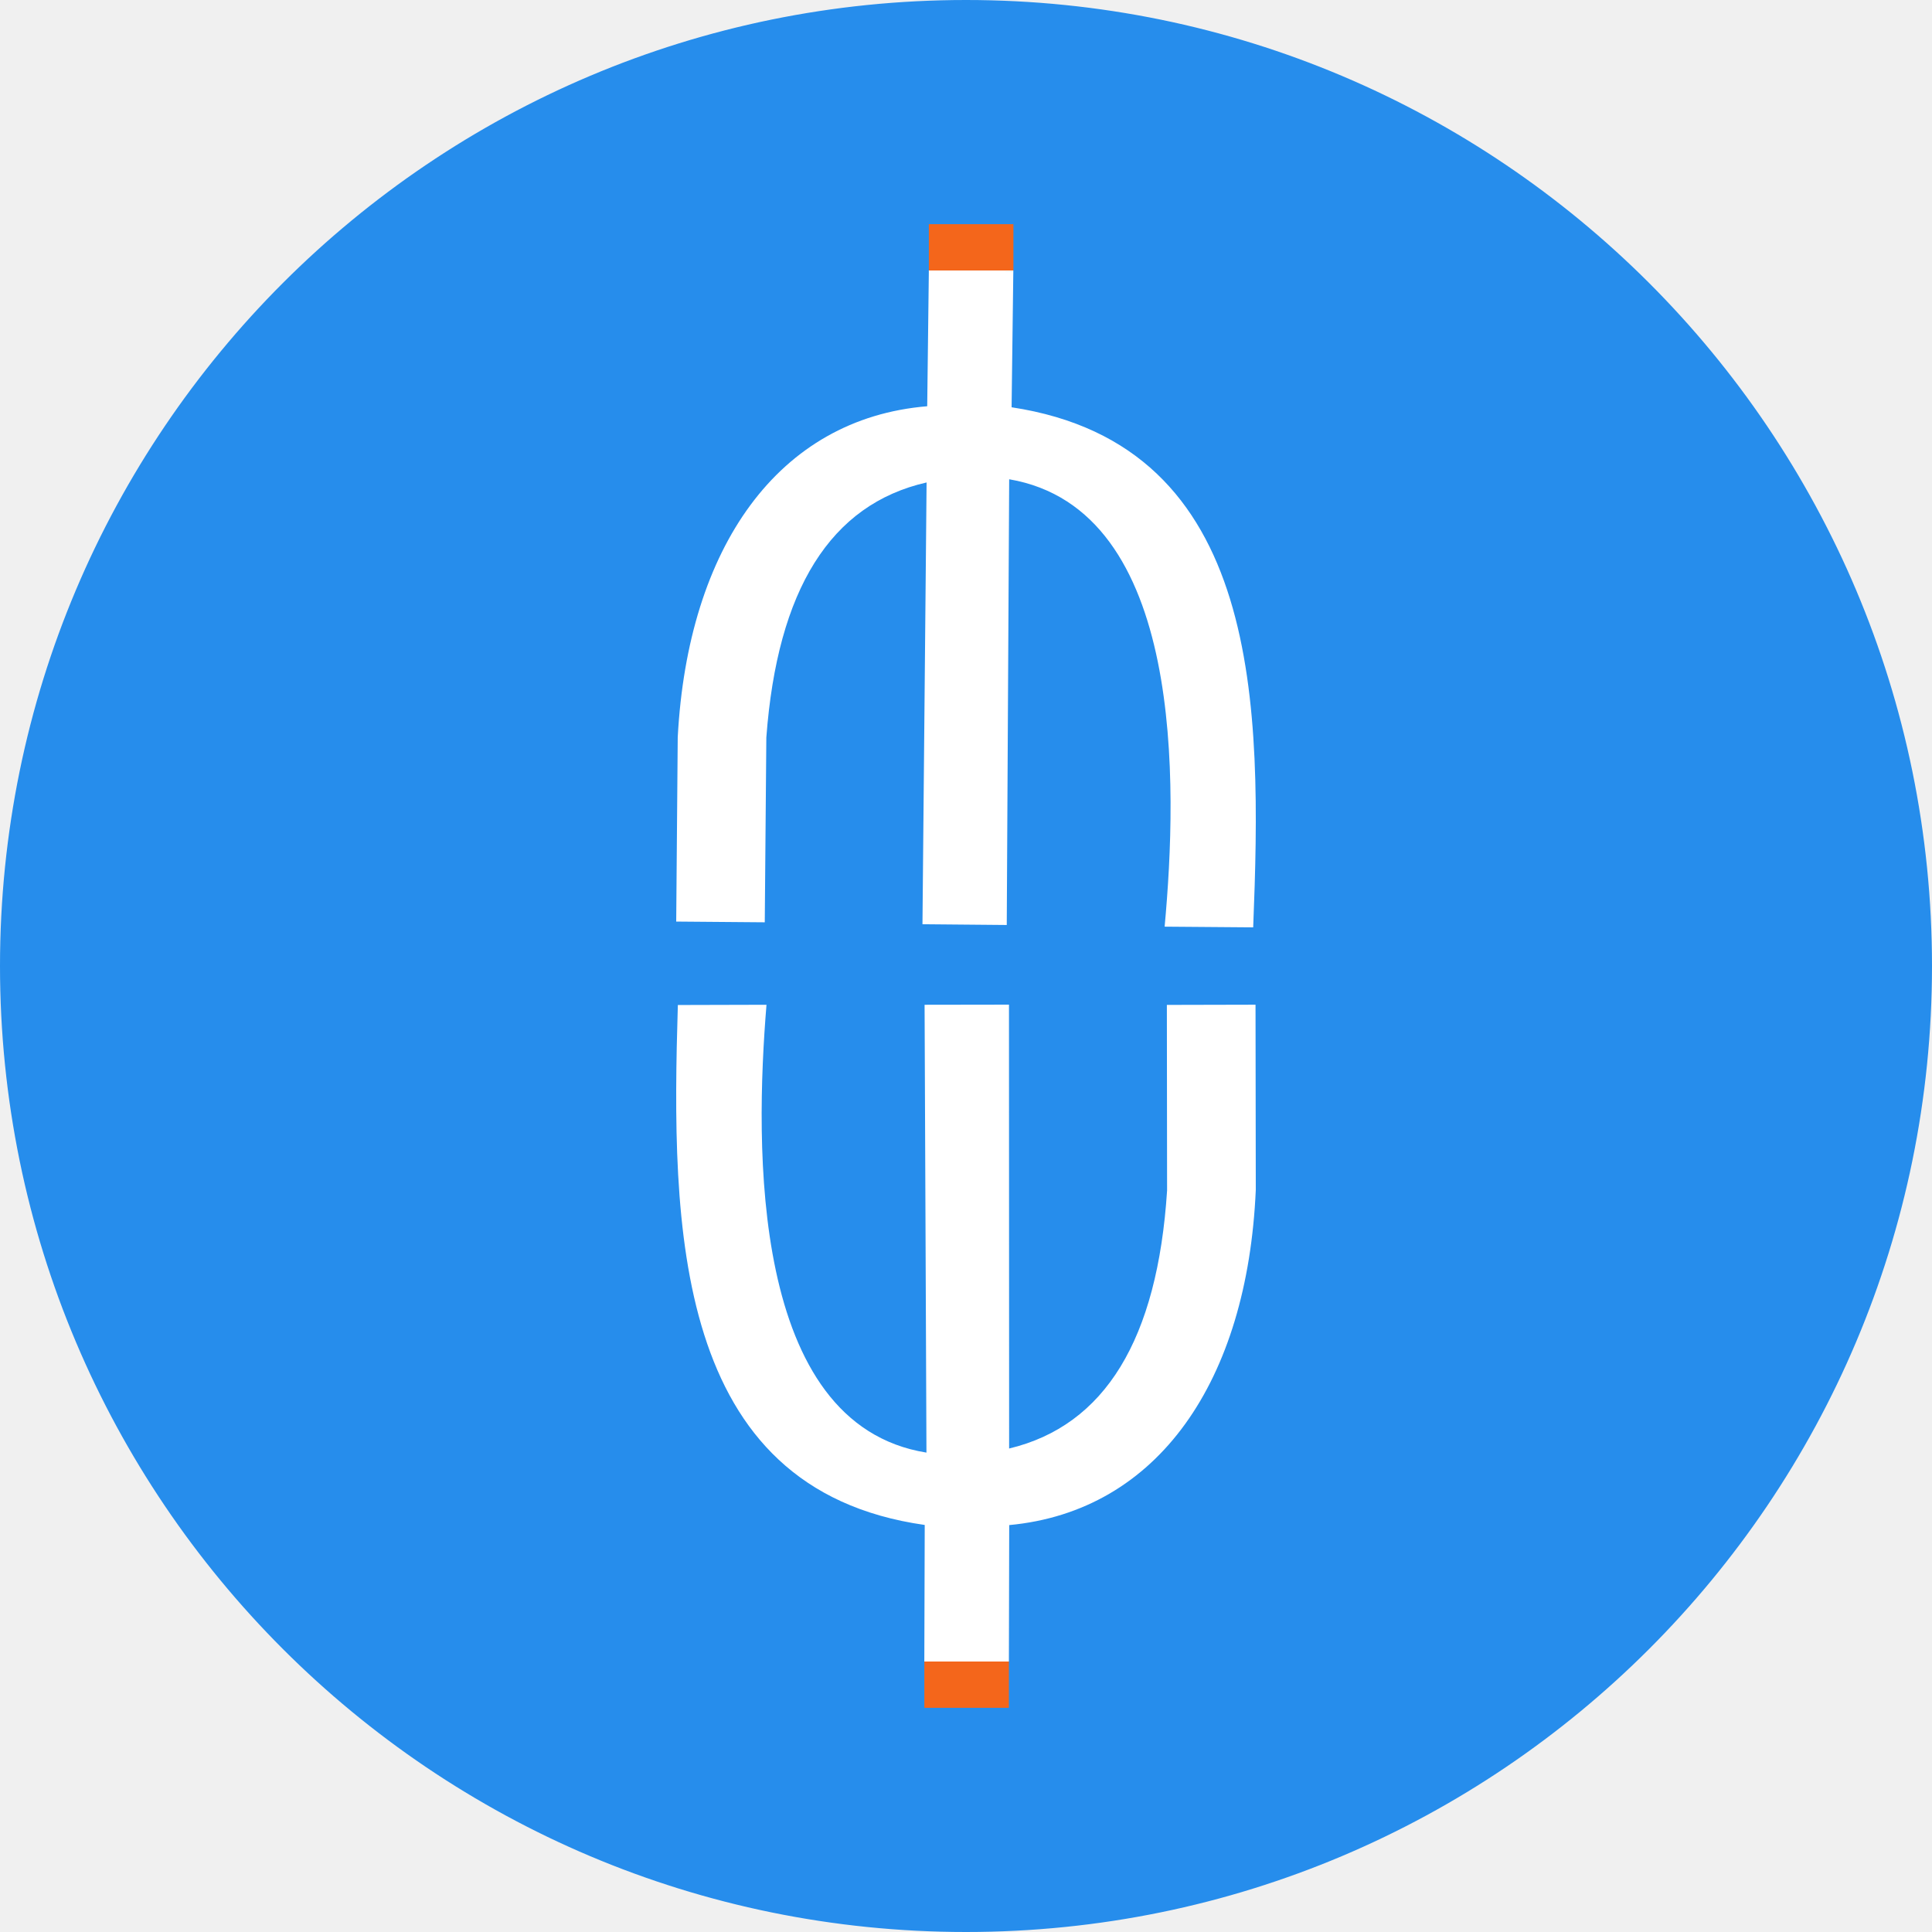
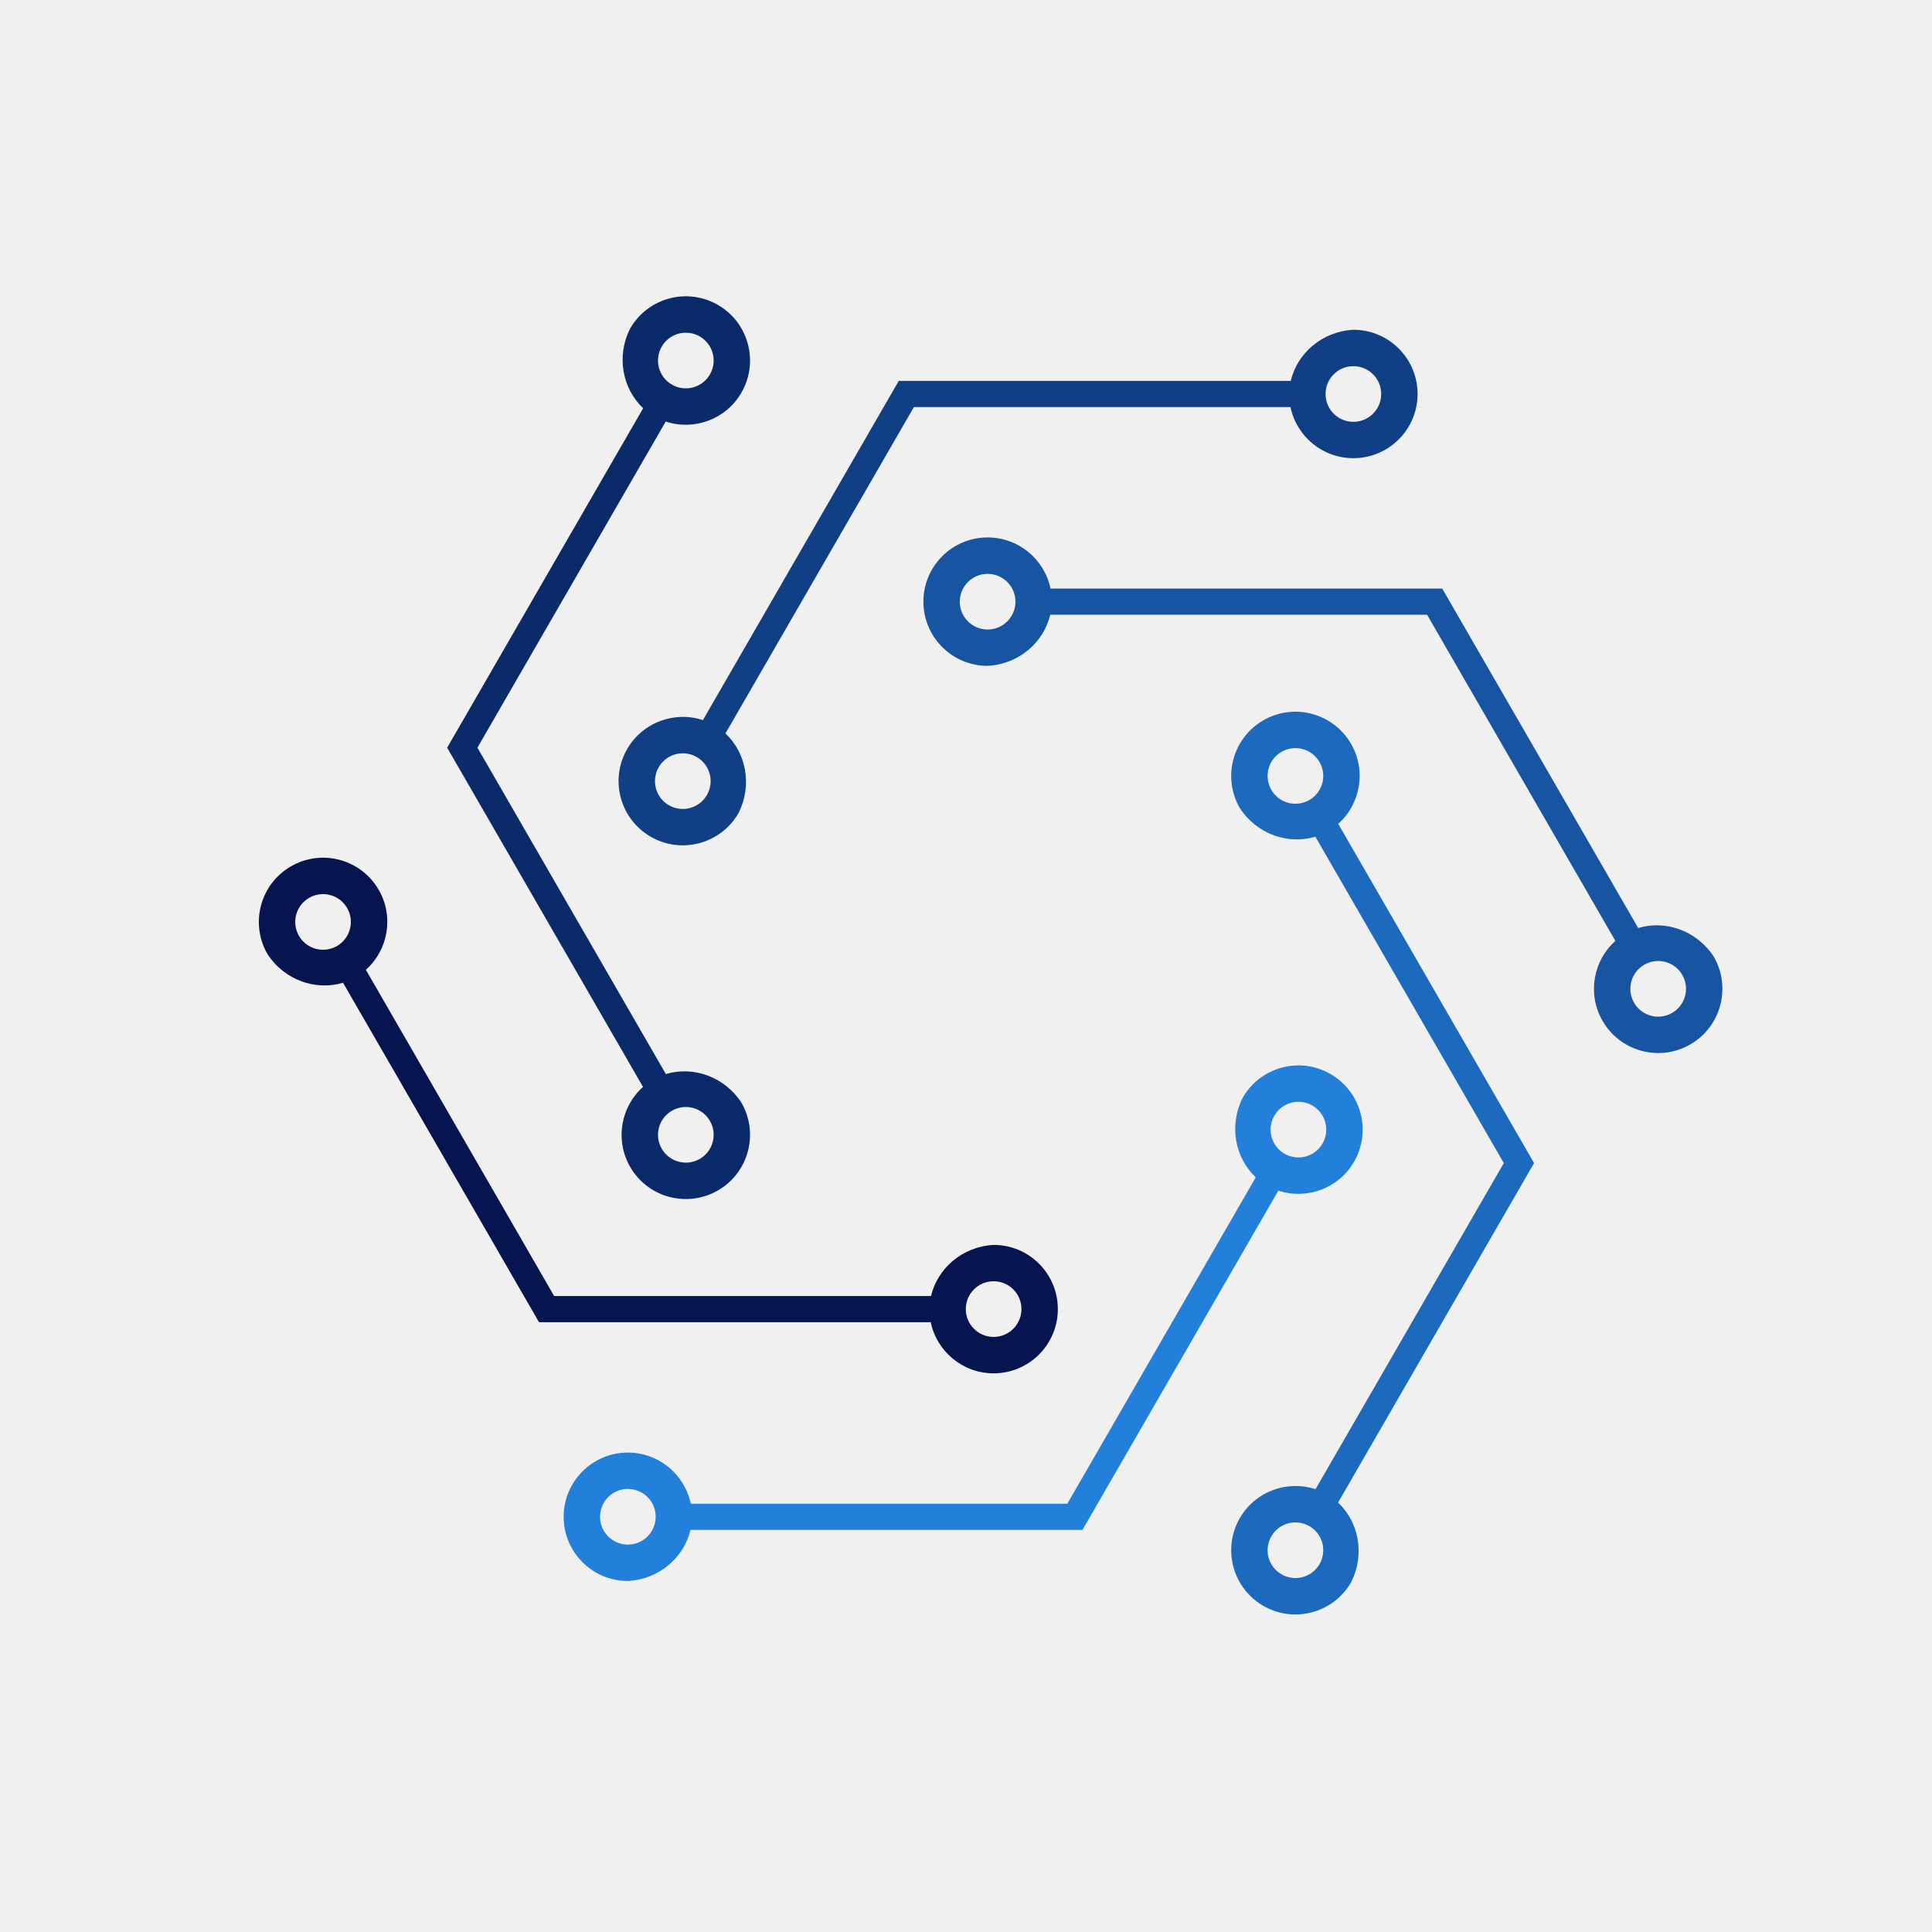
- <svg xmlns="http://www.w3.org/2000/svg" width="500" height="500" viewBox="0 0 132.292 132.292" version="1.1" id="svg5">
-   <defs id="defs2" />
+ <svg xmlns="http://www.w3.org/2000/svg" width="350" height="350" viewBox="0 0 92.604 92.604" version="1.1" id="svg5">
+   <defs id="defs2">
+     </defs>
  <g id="layer1">
-     <circle style="fill:#268dec;fill-opacity:1;stroke:#268dec;stroke-width:0.264;stroke-opacity:1" id="path27283" cx="66.146" cy="66.146" r="66.014" />
-     <rect style="fill:#f4661b;fill-opacity:1;stroke:none;stroke-width:0.265;stroke-miterlimit:4;stroke-dasharray:none;stroke-opacity:1" id="rect28374-7" width="5.79" height="3.171" x="63.293" y="113.77" />
-     <path style="fill:#ffffff;fill-opacity:1;stroke:none;stroke-width:0.461;stroke-linecap:butt;stroke-linejoin:miter;stroke-miterlimit:4;stroke-dasharray:none;stroke-opacity:1" d="m 46.415,68.817 6.07,-0.016 c -0.794,9.653 -1.138,28.722 10.953,30.665 l -0.128,-30.665 5.779,-0.009 0.01,30.394 c 6.565,-1.571 10.159,-7.475 10.816,-17.662 l -0.015,-12.714 6.071,-0.014 0.018,12.679 c -0.569,13.08 -6.684,22.001 -16.884,22.954 l -0.022,9.341 -5.791,0.001 0.028,-9.351 C 46.038,101.976 45.963,83.963 46.415,68.817 Z" id="path25374-3" />
-     <path style="fill:#ffffff;fill-opacity:1;stroke:none;stroke-width:0.46;stroke-linecap:butt;stroke-linejoin:miter;stroke-miterlimit:4;stroke-dasharray:none;stroke-opacity:1" d="m 85.81,63.5 -6.063,-0.048 C 80.633,53.853 81.16,34.878 69.103,32.817 l -0.166,30.521 -5.772,-0.052 0.282,-30.25 c -6.573,1.494 -10.219,7.332 -10.973,17.464 l -0.107,12.654 -6.064,-0.05 0.104,-12.62 C 47.099,37.473 53.293,28.659 63.49,27.817 l 0.112,-9.296 5.784,0.06 -0.118,9.307 c 17.239,2.615 17.14,20.543 16.543,35.613 z" id="path25374-3-6" />
-     <rect style="fill:#ffffff;fill-opacity:1;stroke:none;stroke-width:0.265;stroke-miterlimit:4;stroke-dasharray:none;stroke-opacity:1" id="rect28064" height="3.521" x="63.7" y="15.06" width="0" />
-     <rect style="fill:#ffffff;fill-opacity:1;stroke:none;stroke-width:0.265;stroke-miterlimit:4;stroke-dasharray:none;stroke-opacity:1" id="rect28372" width="5.784" height="0.06" x="63.602" y="18.521" />
-     <rect style="fill:#f4661b;fill-opacity:1;stroke:none;stroke-width:0.265;stroke-miterlimit:4;stroke-dasharray:none;stroke-opacity:1" id="rect28374" width="5.79" height="3.171" x="63.602" y="15.35" />
+     <path style="fill:#227fda;fill-opacity:1;fill-rule:nonzero;stroke-width:0.103" d="m 27.388,71.234 c -0.237,0.436 -0.371,0.936 -0.371,1.468 0,1.7 1.378,3.078 3.078,3.078 1.522,-0.083 2.695,-1.147 3.001,-2.45 l 18.789,2.38e-4 9.388,-16.26 c 1.356,0.448 2.886,-0.1 3.629,-1.385 0.85,-1.472 0.346,-3.355 -1.127,-4.205 -1.472,-0.85 -3.355,-0.346 -4.205,1.127 -0.689,1.36 -0.355,2.908 0.621,3.824 l -9.032,15.644 -18.05,-6.75e-4 c -0.29,-1.399 -1.529,-2.45 -3.014,-2.45 -1.169,3e-6 -2.186,0.652 -2.707,1.611 z m 1.534,0.831 c 0.226,-0.416 0.666,-0.698 1.172,-0.698 0.737,10e-7 1.334,0.597 1.334,1.334 -1e-6,0.737 -0.598,1.334 -1.334,1.334 -0.737,0 -1.333,-0.597 -1.333,-1.334 1e-6,-0.23 0.058,-0.447 0.161,-0.636 z M 61.081,53.478 c 0.368,-0.638 1.184,-0.857 1.822,-0.488 0.638,0.368 0.857,1.184 0.488,1.822 -0.368,0.638 -1.184,0.857 -1.822,0.488 -0.638,-0.368 -0.857,-1.184 -0.488,-1.822 z" id="path23807" />
+     <path style="fill:#06154f;fill-opacity:1;fill-rule:nonzero;stroke-width:0.103" d="m 15.402,41.112 c -0.496,0.013 -0.996,0.147 -1.456,0.413 -1.472,0.85 -1.976,2.732 -1.126,4.205 0.833,1.277 2.341,1.761 3.622,1.374 l 9.394,16.272 h 18.776 c 0.29,1.399 1.53,2.45 3.014,2.45 1.7,10e-7 3.078,-1.378 3.078,-3.078 0,-1.7 -1.378,-3.078 -3.078,-3.078 -1.522,0.083 -2.695,1.147 -3.001,2.45 H 26.561 L 17.537,46.485 c 1.066,-0.951 1.357,-2.549 0.615,-3.835 -0.584,-1.012 -1.657,-1.567 -2.749,-1.539 z m 0.047,1.744 c 0.473,-0.012 0.937,0.228 1.19,0.667 0.368,0.638 0.15,1.454 -0.488,1.822 -0.638,0.368 -1.454,0.149 -1.822,-0.488 -0.368,-0.638 -0.149,-1.453 0.488,-1.822 0.199,-0.115 0.416,-0.173 0.631,-0.179 z m 32.177,18.557 c 0.737,-10e-7 1.334,0.597 1.334,1.334 -1e-6,0.737 -0.597,1.334 -1.334,1.334 -0.737,0 -1.334,-0.597 -1.334,-1.334 10e-7,-0.737 0.597,-1.334 1.334,-1.334 z" id="path23809" />
+     <path style="fill:#0b2a6a;fill-opacity:1;fill-rule:nonzero;stroke-width:0.103" d="m 35.497,15.67 c -0.259,-0.423 -0.625,-0.789 -1.085,-1.055 -1.472,-0.85 -3.355,-0.346 -4.205,1.127 -0.689,1.36 -0.355,2.908 0.621,3.824 l -9.395,16.272 9.388,16.26 c -1.066,0.951 -1.357,2.55 -0.615,3.835 0.85,1.472 2.733,1.977 4.205,1.127 1.472,-0.85 1.977,-2.733 1.127,-4.205 -0.833,-1.277 -2.341,-1.761 -3.622,-1.374 l -9.032,-15.644 9.026,-15.632 c 1.356,0.448 2.886,-0.099 3.628,-1.385 0.584,-1.012 0.529,-2.219 -0.042,-3.15 z m -1.487,0.913 c 0.247,0.404 0.271,0.926 0.018,1.364 -0.368,0.638 -1.184,0.857 -1.822,0.489 -0.638,-0.368 -0.856,-1.184 -0.488,-1.822 0.368,-0.638 1.184,-0.856 1.822,-0.488 0.199,0.115 0.358,0.274 0.471,0.457 z m 0.018,37.144 c 0.368,0.638 0.15,1.454 -0.488,1.822 -0.638,0.368 -1.454,0.15 -1.822,-0.488 -0.368,-0.638 -0.15,-1.454 0.488,-1.822 0.638,-0.368 1.454,-0.15 1.822,0.488 z" id="path23811" />
+     <path style="fill:#1755a2;fill-opacity:1;fill-rule:nonzero;stroke-width:0.103" d="m 79.562,50.474 c 0.496,-0.013 0.996,-0.147 1.456,-0.413 1.472,-0.85 1.976,-2.732 1.126,-4.205 -0.833,-1.277 -2.341,-1.761 -3.622,-1.374 l -9.394,-16.272 -18.776,-10e-7 c -0.29,-1.399 -1.53,-2.45 -3.014,-2.45 -1.7,2e-6 -3.078,1.378 -3.078,3.078 -1e-6,1.7 1.378,3.078 3.078,3.078 1.522,-0.083 2.695,-1.147 3.001,-2.45 h 18.064 l 9.025,15.633 c -1.066,0.951 -1.357,2.549 -0.615,3.835 0.584,1.012 1.657,1.567 2.749,1.539 z m -0.047,-1.744 c -0.473,0.012 -0.937,-0.228 -1.19,-0.667 -0.368,-0.638 -0.15,-1.454 0.488,-1.822 0.638,-0.368 1.454,-0.15 1.822,0.488 0.368,0.638 0.15,1.453 -0.488,1.822 -0.199,0.115 -0.416,0.173 -0.631,0.179 z M 47.338,30.174 c -0.737,0 -1.334,-0.597 -1.334,-1.334 2e-6,-0.737 0.597,-1.334 1.334,-1.334 0.737,-2e-6 1.334,0.597 1.334,1.334 -2e-6,0.737 -0.597,1.334 -1.334,1.334 z" id="path23813" />
+     <path style="fill:#1c6abe;fill-opacity:1;fill-rule:nonzero;stroke-width:0.103" d="m 59.468,75.916 c 0.259,0.423 0.625,0.789 1.085,1.055 1.472,0.85 3.355,0.346 4.205,-1.127 0.689,-1.36 0.355,-2.908 -0.621,-3.824 L 73.531,55.748 64.143,39.488 c 1.066,-0.951 1.357,-2.55 0.615,-3.835 -0.85,-1.472 -2.733,-1.977 -4.205,-1.127 -1.472,0.85 -1.977,2.733 -1.127,4.205 0.833,1.277 2.341,1.761 3.622,1.374 l 9.032,15.644 -9.026,15.632 c -1.356,-0.448 -2.886,0.099 -3.628,1.385 -0.584,1.012 -0.529,2.219 0.042,3.15 z m 1.487,-0.913 c -0.247,-0.404 -0.271,-0.926 -0.018,-1.364 0.368,-0.638 1.184,-0.857 1.822,-0.489 0.638,0.368 0.856,1.184 0.488,1.822 -0.368,0.638 -1.184,0.856 -1.822,0.488 C 61.226,75.345 61.067,75.186 60.955,75.003 Z M 60.937,37.859 c -0.368,-0.638 -0.15,-1.454 0.488,-1.822 0.638,-0.368 1.454,-0.15 1.822,0.488 0.368,0.638 0.15,1.454 -0.488,1.822 -0.638,0.368 -1.454,0.15 -1.822,-0.488 z" id="path23815" />
+     <path style="fill:#113f86;fill-opacity:1;fill-rule:nonzero;stroke-width:0.103" d="m 67.576,20.352 c 0.237,-0.436 0.371,-0.936 0.371,-1.468 0,-1.7 -1.378,-3.078 -3.078,-3.078 -1.522,0.083 -2.695,1.147 -3.001,2.45 l -18.789,-2.38e-4 -9.388,16.26 c -1.356,-0.448 -2.886,0.1 -3.629,1.385 -0.85,1.472 -0.346,3.355 1.127,4.205 1.472,0.85 3.355,0.346 4.205,-1.127 0.689,-1.36 0.355,-2.908 -0.621,-3.824 l 9.032,-15.644 18.05,6.76e-4 c 0.29,1.399 1.529,2.45 3.014,2.45 1.169,-4e-6 2.186,-0.652 2.707,-1.611 z m -1.534,-0.831 c -0.226,0.416 -0.666,0.698 -1.172,0.698 -0.737,0 -1.334,-0.597 -1.334,-1.334 2e-6,-0.737 0.598,-1.334 1.334,-1.334 0.737,-10e-7 1.333,0.597 1.333,1.334 -2e-6,0.23 -0.058,0.447 -0.161,0.636 z m -32.159,18.587 c -0.368,0.638 -1.184,0.857 -1.822,0.488 -0.638,-0.368 -0.857,-1.184 -0.488,-1.822 0.368,-0.638 1.184,-0.857 1.822,-0.488 0.638,0.368 0.857,1.184 0.488,1.822 z" id="path23817" />
  </g>
</svg>
